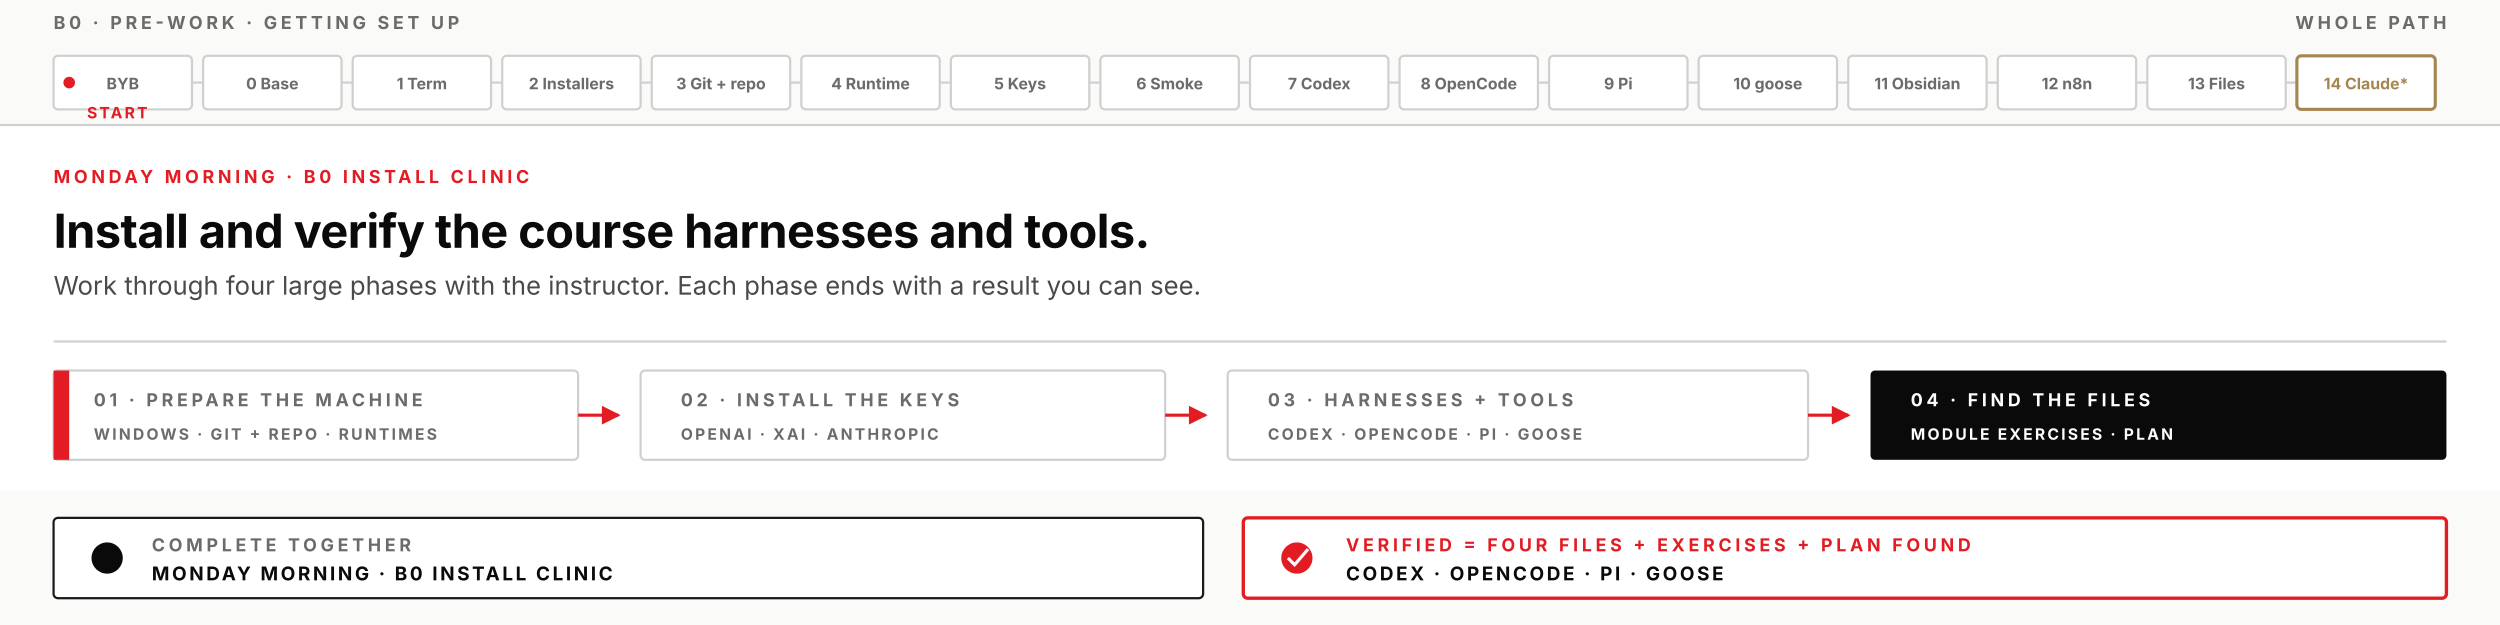
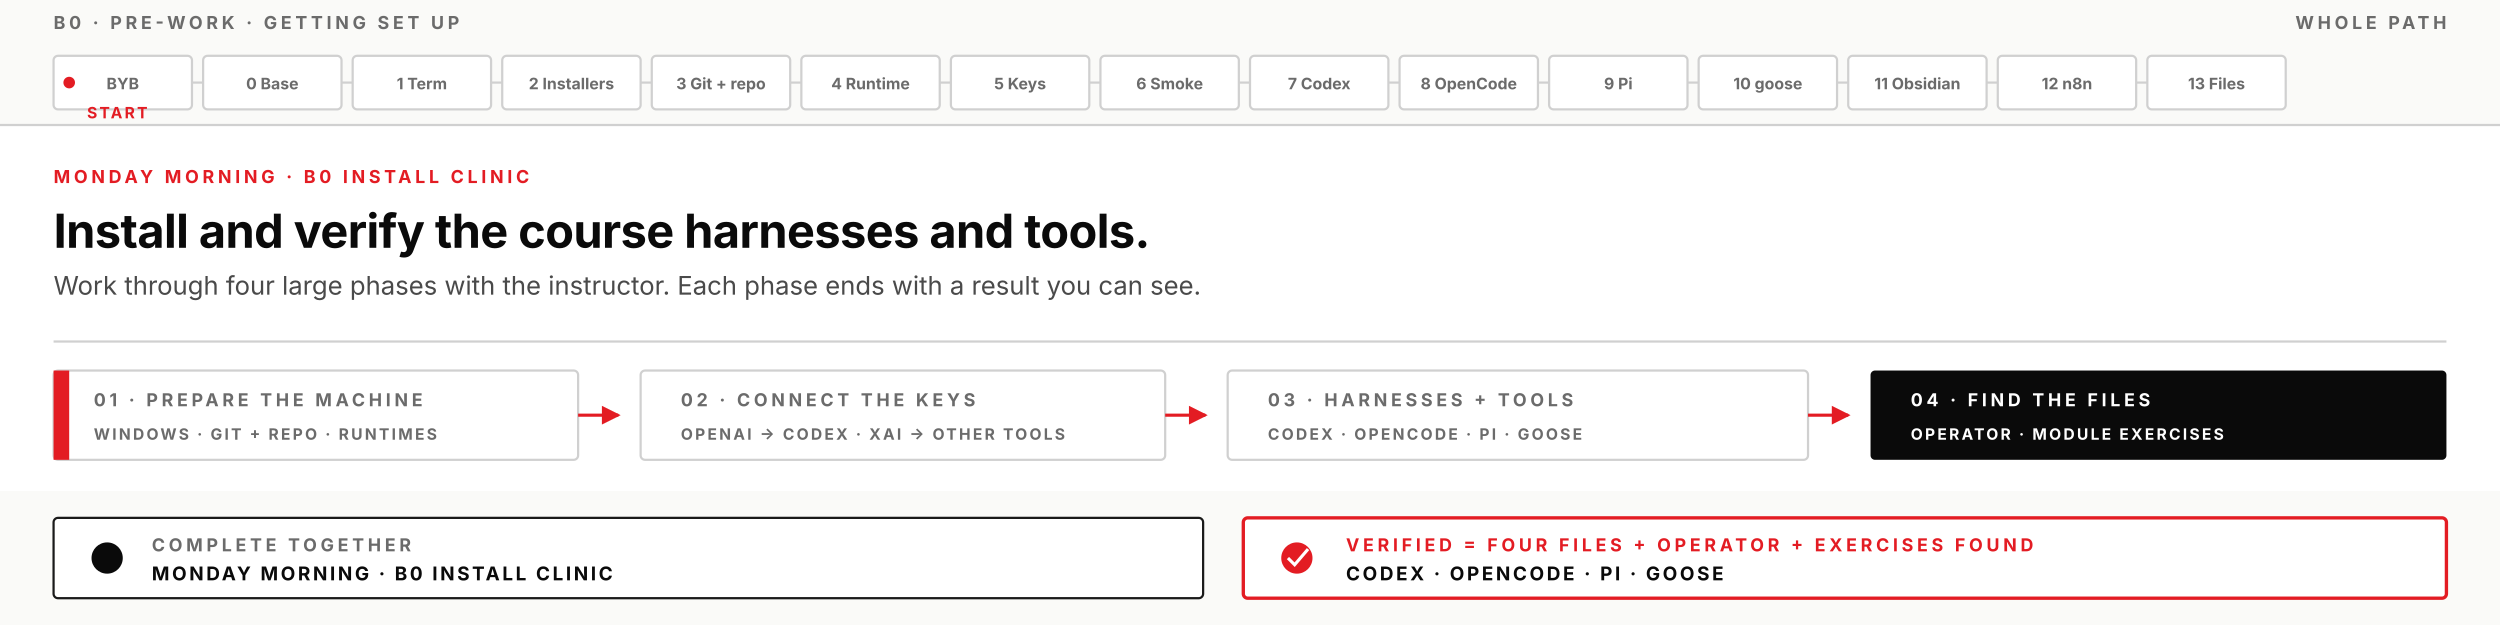
<svg xmlns="http://www.w3.org/2000/svg" viewBox="0 0 1120 280" role="img" aria-labelledby="title-install-pre-work-journey-overview">
  <defs>
    <marker id="arrow" viewBox="0 0 8 8" refX="7" refY="4" markerWidth="6" markerHeight="6" orient="auto-start-reverse">
      <path d="M0 0 8 4 0 8Z" fill="#0A0A0A" />
    </marker>
    <marker id="arrow-red" viewBox="0 0 8 8" refX="7" refY="4" markerWidth="6" markerHeight="6" orient="auto-start-reverse">
      <path d="M0 0 8 4 0 8Z" fill="#E31C23" />
    </marker>
    <style>
      text { font-family: system-ui, "Inter", "Helvetica Neue", Arial, sans-serif; fill: #0A0A0A; }
      .micro { font-size: 8px; font-weight: 650; letter-spacing: 1.65px; }
      .tiny { font-size: 7px; font-weight: 650; letter-spacing: 1px; }
      .railtext { font-size: 7.1px; font-weight: 650; }
      .title { font-size: 21px; font-weight: 680; letter-spacing: -0.25px; }
      .purpose { font-size: 11.5px; font-weight: 430; fill: #4A4A4A; }
      .caption { font-size: 8.5px; font-weight: 650; letter-spacing: 1.15px; }
      .body { font-size: 9.5px; font-weight: 520; }
      .muted { fill: #6B6B6B; }
      .white { fill: #FFFFFF; }
      .red { fill: #E31C23; }
      .gold { fill: #A58650; }
      .line { fill: none; stroke: #0A0A0A; stroke-width: 1.35; vector-effect: non-scaling-stroke; }
      .hair { fill: none; stroke: #D0D0D0; stroke-width: 1; vector-effect: non-scaling-stroke; }
      .redline { fill: none; stroke: #E31C23; stroke-width: 1.4; vector-effect: non-scaling-stroke; }
      .goldline { fill: none; stroke: #A58650; stroke-width: 1.35; vector-effect: non-scaling-stroke; }
      .dash { stroke-dasharray: 5 4; }
    </style>
  </defs>
  <rect width="1120" height="280" fill="#FFFFFF" />
  <rect x="0" y="0" width="1120" height="56" fill="#FAFAF8" />
  <text x="24" y="13" class="micro muted">B0 · PRE-WORK · GETTING SET UP</text>
  <text x="1096" y="13" class="micro muted" text-anchor="end">WHOLE PATH</text>
-   <path d="M55 37H1060" class="hair" />
+   <path d="M55 37H993" class="hair" />
  <rect x="24" y="25" width="62" height="24" rx="2" fill="#FFFFFF" stroke="#D0D0D0" stroke-width="1" />
  <text x="55" y="40" class="railtext muted" text-anchor="middle">BYB</text>
  <rect x="91" y="25" width="62" height="24" rx="2" fill="#FFFFFF" stroke="#D0D0D0" stroke-width="1" />
  <text x="122" y="40" class="railtext muted" text-anchor="middle">0 Base</text>
  <rect x="158" y="25" width="62" height="24" rx="2" fill="#FFFFFF" stroke="#D0D0D0" stroke-width="1" />
  <text x="189" y="40" class="railtext muted" text-anchor="middle">1 Term</text>
  <rect x="225" y="25" width="62" height="24" rx="2" fill="#FFFFFF" stroke="#D0D0D0" stroke-width="1" />
  <text x="256" y="40" class="railtext muted" text-anchor="middle">2 Installers</text>
  <rect x="292" y="25" width="62" height="24" rx="2" fill="#FFFFFF" stroke="#D0D0D0" stroke-width="1" />
  <text x="323" y="40" class="railtext muted" text-anchor="middle">3 Git + repo</text>
  <rect x="359" y="25" width="62" height="24" rx="2" fill="#FFFFFF" stroke="#D0D0D0" stroke-width="1" />
  <text x="390" y="40" class="railtext muted" text-anchor="middle">4 Runtime</text>
  <rect x="426" y="25" width="62" height="24" rx="2" fill="#FFFFFF" stroke="#D0D0D0" stroke-width="1" />
  <text x="457" y="40" class="railtext muted" text-anchor="middle">5 Keys</text>
  <rect x="493" y="25" width="62" height="24" rx="2" fill="#FFFFFF" stroke="#D0D0D0" stroke-width="1" />
  <text x="524" y="40" class="railtext muted" text-anchor="middle">6 Smoke</text>
  <rect x="560" y="25" width="62" height="24" rx="2" fill="#FFFFFF" stroke="#D0D0D0" stroke-width="1" />
  <text x="591" y="40" class="railtext muted" text-anchor="middle">7 Codex</text>
  <rect x="627" y="25" width="62" height="24" rx="2" fill="#FFFFFF" stroke="#D0D0D0" stroke-width="1" />
  <text x="658" y="40" class="railtext muted" text-anchor="middle">8 OpenCode</text>
  <rect x="694" y="25" width="62" height="24" rx="2" fill="#FFFFFF" stroke="#D0D0D0" stroke-width="1" />
  <text x="725" y="40" class="railtext muted" text-anchor="middle">9 Pi</text>
  <rect x="761" y="25" width="62" height="24" rx="2" fill="#FFFFFF" stroke="#D0D0D0" stroke-width="1" />
  <text x="792" y="40" class="railtext muted" text-anchor="middle">10 goose</text>
  <rect x="828" y="25" width="62" height="24" rx="2" fill="#FFFFFF" stroke="#D0D0D0" stroke-width="1" />
  <text x="859" y="40" class="railtext muted" text-anchor="middle">11 Obsidian</text>
  <rect x="895" y="25" width="62" height="24" rx="2" fill="#FFFFFF" stroke="#D0D0D0" stroke-width="1" />
  <text x="926" y="40" class="railtext muted" text-anchor="middle">12 n8n</text>
  <rect x="962" y="25" width="62" height="24" rx="2" fill="#FFFFFF" stroke="#D0D0D0" stroke-width="1" />
  <text x="993" y="40" class="railtext muted" text-anchor="middle">13 Files</text>
-   <rect x="1029" y="25" width="62" height="24" rx="2" fill="#FFFFFF" stroke="#A58650" stroke-width="1.4" />
-   <text x="1060" y="40" class="railtext gold" text-anchor="middle">14 Claude*</text>
  <circle cx="31" cy="37" r="2.6" fill="#E31C23" />
  <text x="39" y="53" class="tiny red">START</text>
  <path d="M0 56H1120" class="hair" />
  <text x="24" y="82" class="micro red">MONDAY MORNING · B0 INSTALL CLINIC</text>
  <text x="24" y="111" class="title">Install and verify the course harnesses and tools.</text>
  <text x="24" y="132" class="purpose">Work through four large phases with the instructor. Each phase ends with a result you can see.</text>
  <path d="M24 153H1096" class="hair" />
  <g aria-label="Four install phases">
    <rect x="24" y="166" width="235" height="40" rx="2" fill="#FFFFFF" stroke="#D0D0D0" />
    <rect x="24" y="166" width="7" height="40" fill="#E31C23" />
    <text x="42" y="182" class="micro muted">01 · PREPARE THE MACHINE</text>
    <text x="42" y="197" class="tiny muted">WINDOWS · GIT + REPO · RUNTIMES</text>
    <path d="M259 186H277" class="redline" marker-end="url(#arrow-red)" />
    <rect x="287" y="166" width="235" height="40" rx="2" fill="#FFFFFF" stroke="#D0D0D0" />
-     <text x="305" y="182" class="micro muted">02 · INSTALL THE KEYS</text>
-     <text x="305" y="197" class="tiny muted">OPENAI · XAI · ANTHROPIC</text>
+     <text x="305" y="182" class="micro muted">02 · CONNECT THE KEYS</text>
+     <text x="305" y="197" class="tiny muted">OPENAI → CODEX · XAI → OTHER TOOLS</text>
    <path d="M522 186H540" class="redline" marker-end="url(#arrow-red)" />
    <rect x="550" y="166" width="260" height="40" rx="2" fill="#FFFFFF" stroke="#D0D0D0" />
    <text x="568" y="182" class="micro muted">03 · HARNESSES + TOOLS</text>
    <text x="568" y="197" class="tiny muted">CODEX · OPENCODE · PI · GOOSE</text>
    <path d="M810 186H828" class="redline" marker-end="url(#arrow-red)" />
    <rect x="838" y="166" width="258" height="40" rx="2" fill="#0A0A0A" />
    <text x="856" y="182" class="micro white">04 · FIND THE FILES</text>
-     <text x="856" y="197" class="tiny white">MODULE EXERCISES · PLAN</text>
+     <text x="856" y="197" class="tiny white">OPERATOR · MODULE EXERCISES</text>
  </g>
  <rect x="0" y="220" width="1120" height="60" fill="#FAFAF8" />
  <rect x="24" y="232" width="515" height="36" rx="2" fill="#FFFFFF" stroke="#1A1A1A" />
  <circle cx="48" cy="250" r="7" fill="#0A0A0A" />
  <text x="68" y="247" class="micro muted">COMPLETE TOGETHER</text>
  <text x="68" y="260" class="caption">MONDAY MORNING · B0 INSTALL CLINIC</text>
  <rect x="557" y="232" width="539" height="36" rx="2" fill="#FFFFFF" stroke="#E31C23" stroke-width="1.5" />
  <circle cx="581" cy="250" r="7" fill="#E31C23" />
  <path d="M577 250l3 3 6-7" fill="none" stroke="#FFFFFF" stroke-width="1.4" />
-   <text x="603" y="247" class="micro red">VERIFIED = FOUR FILES + EXERCISES + PLAN FOUND</text>
+   <text x="603" y="247" class="micro red">VERIFIED = FOUR FILES + OPERATOR + EXERCISES FOUND</text>
  <text x="603" y="260" class="caption">CODEX · OPENCODE · PI · GOOSE</text>
</svg>
